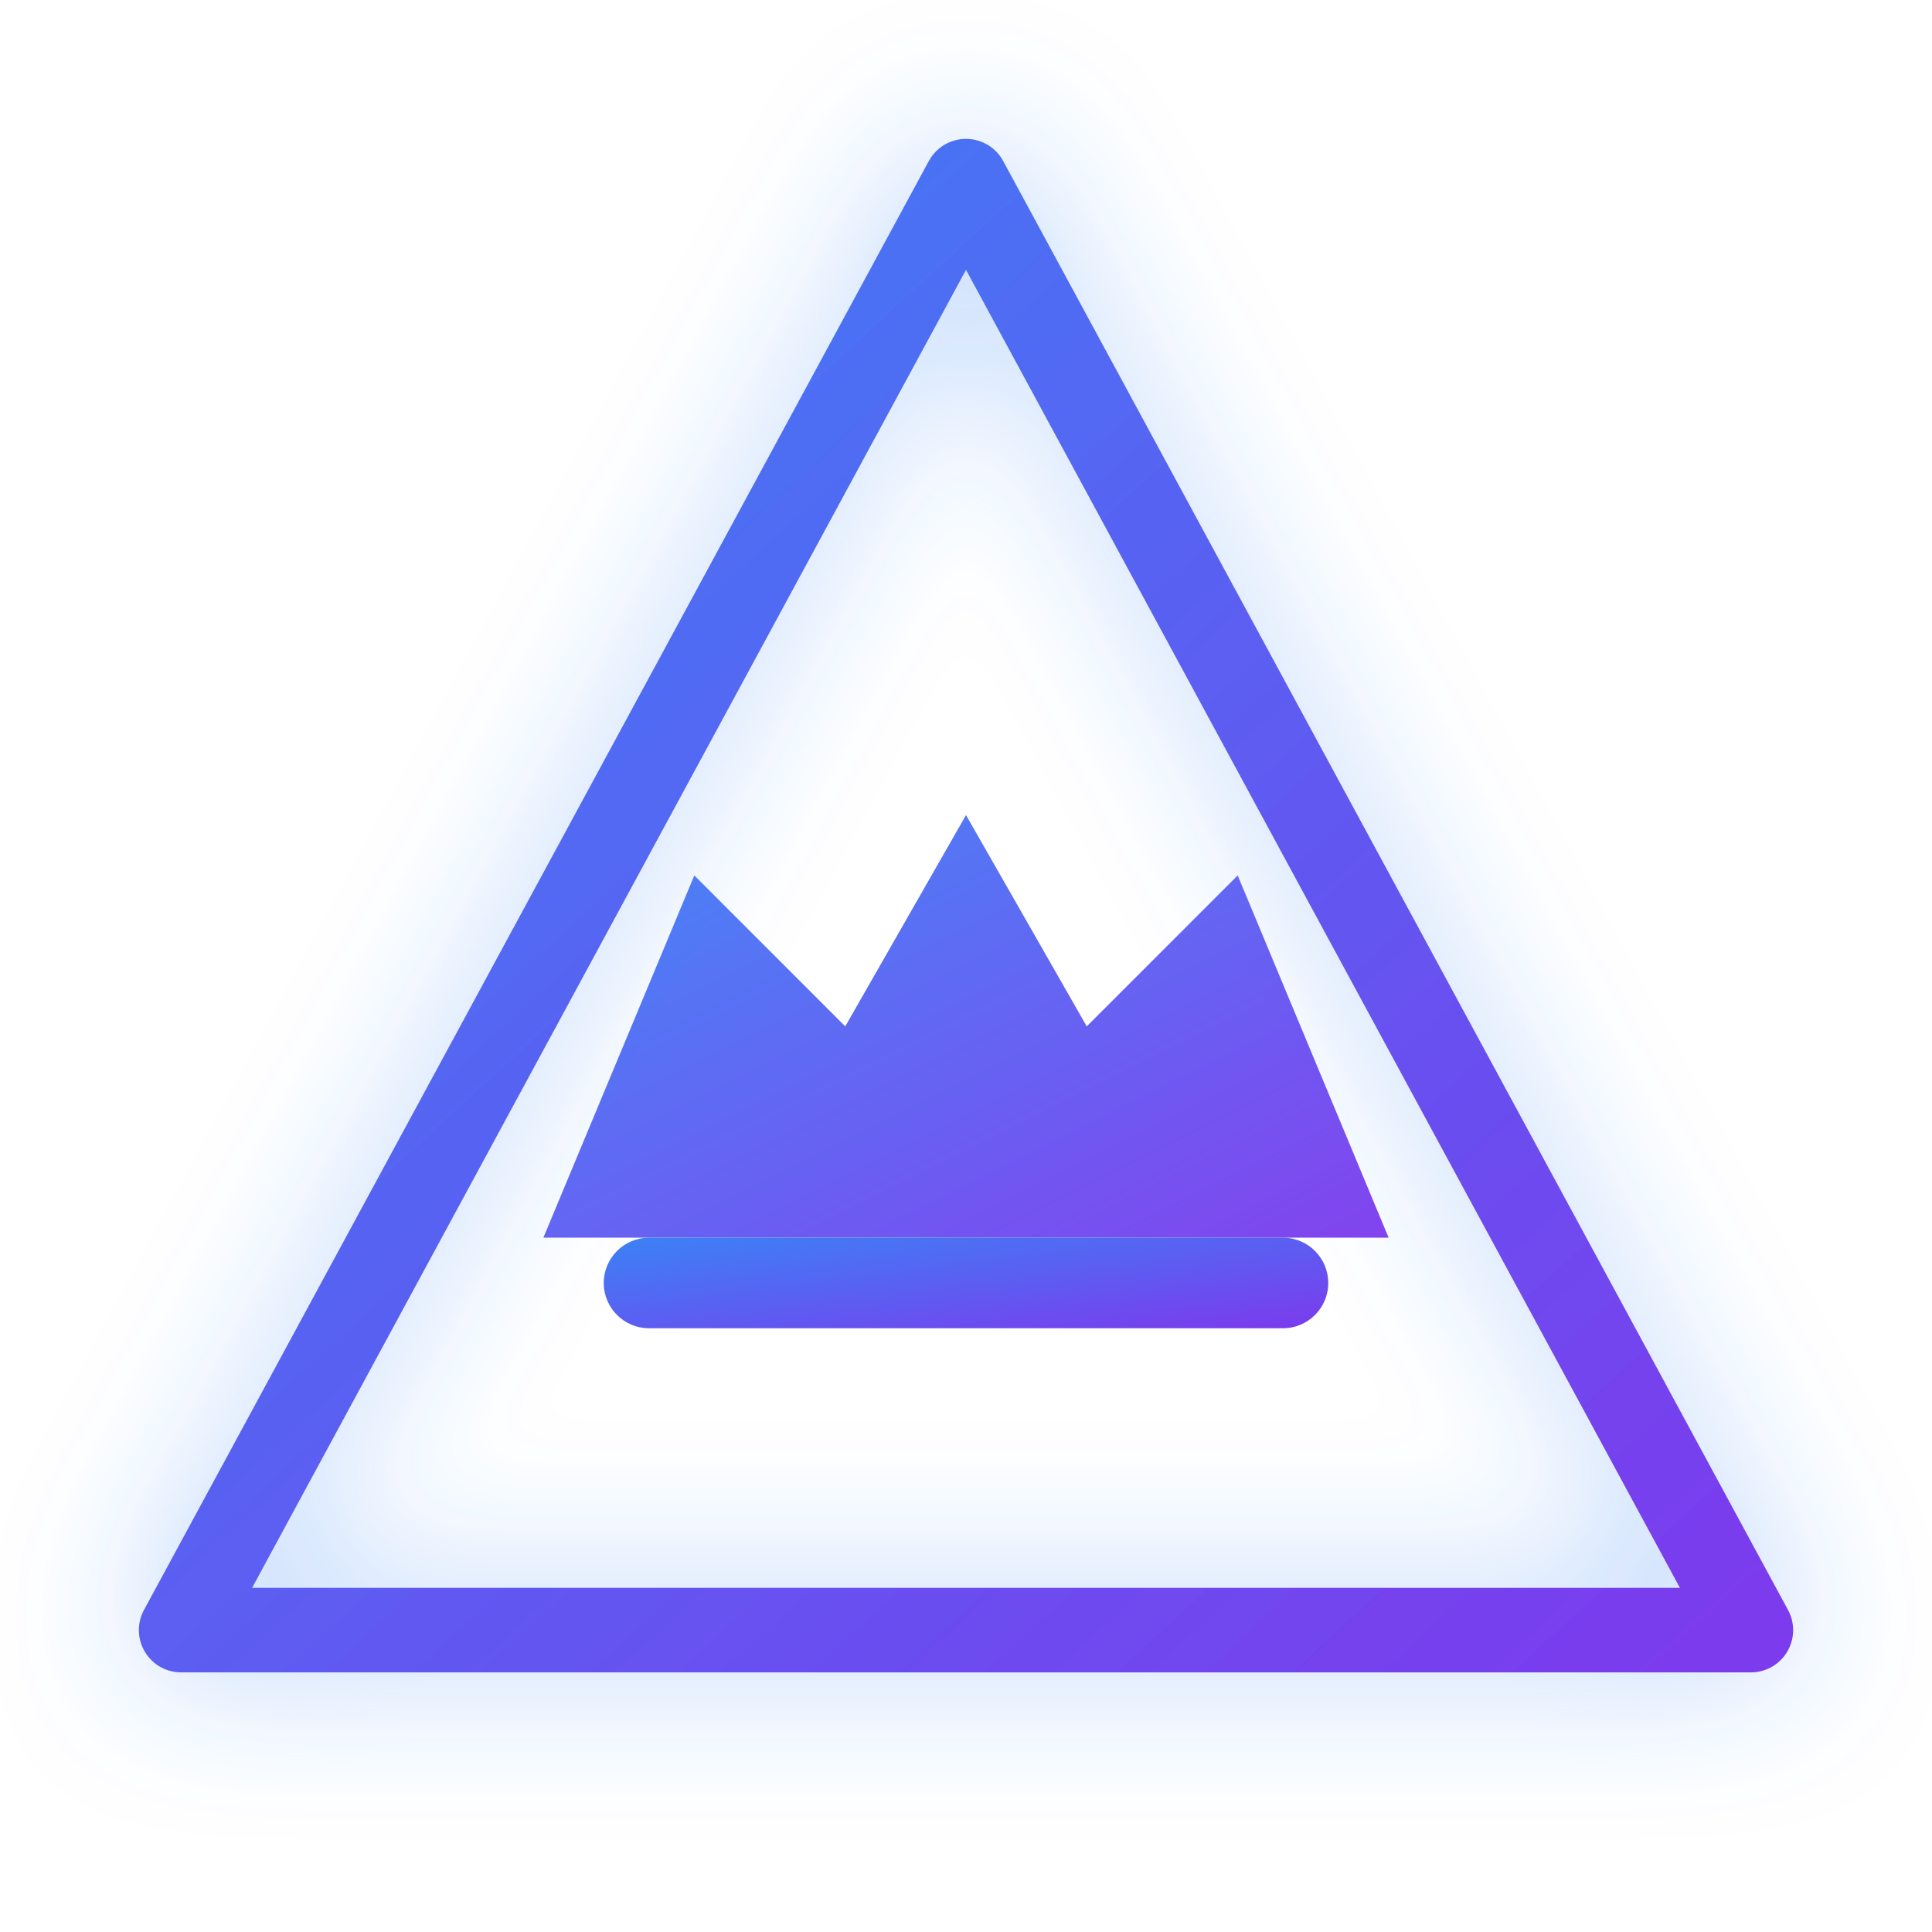
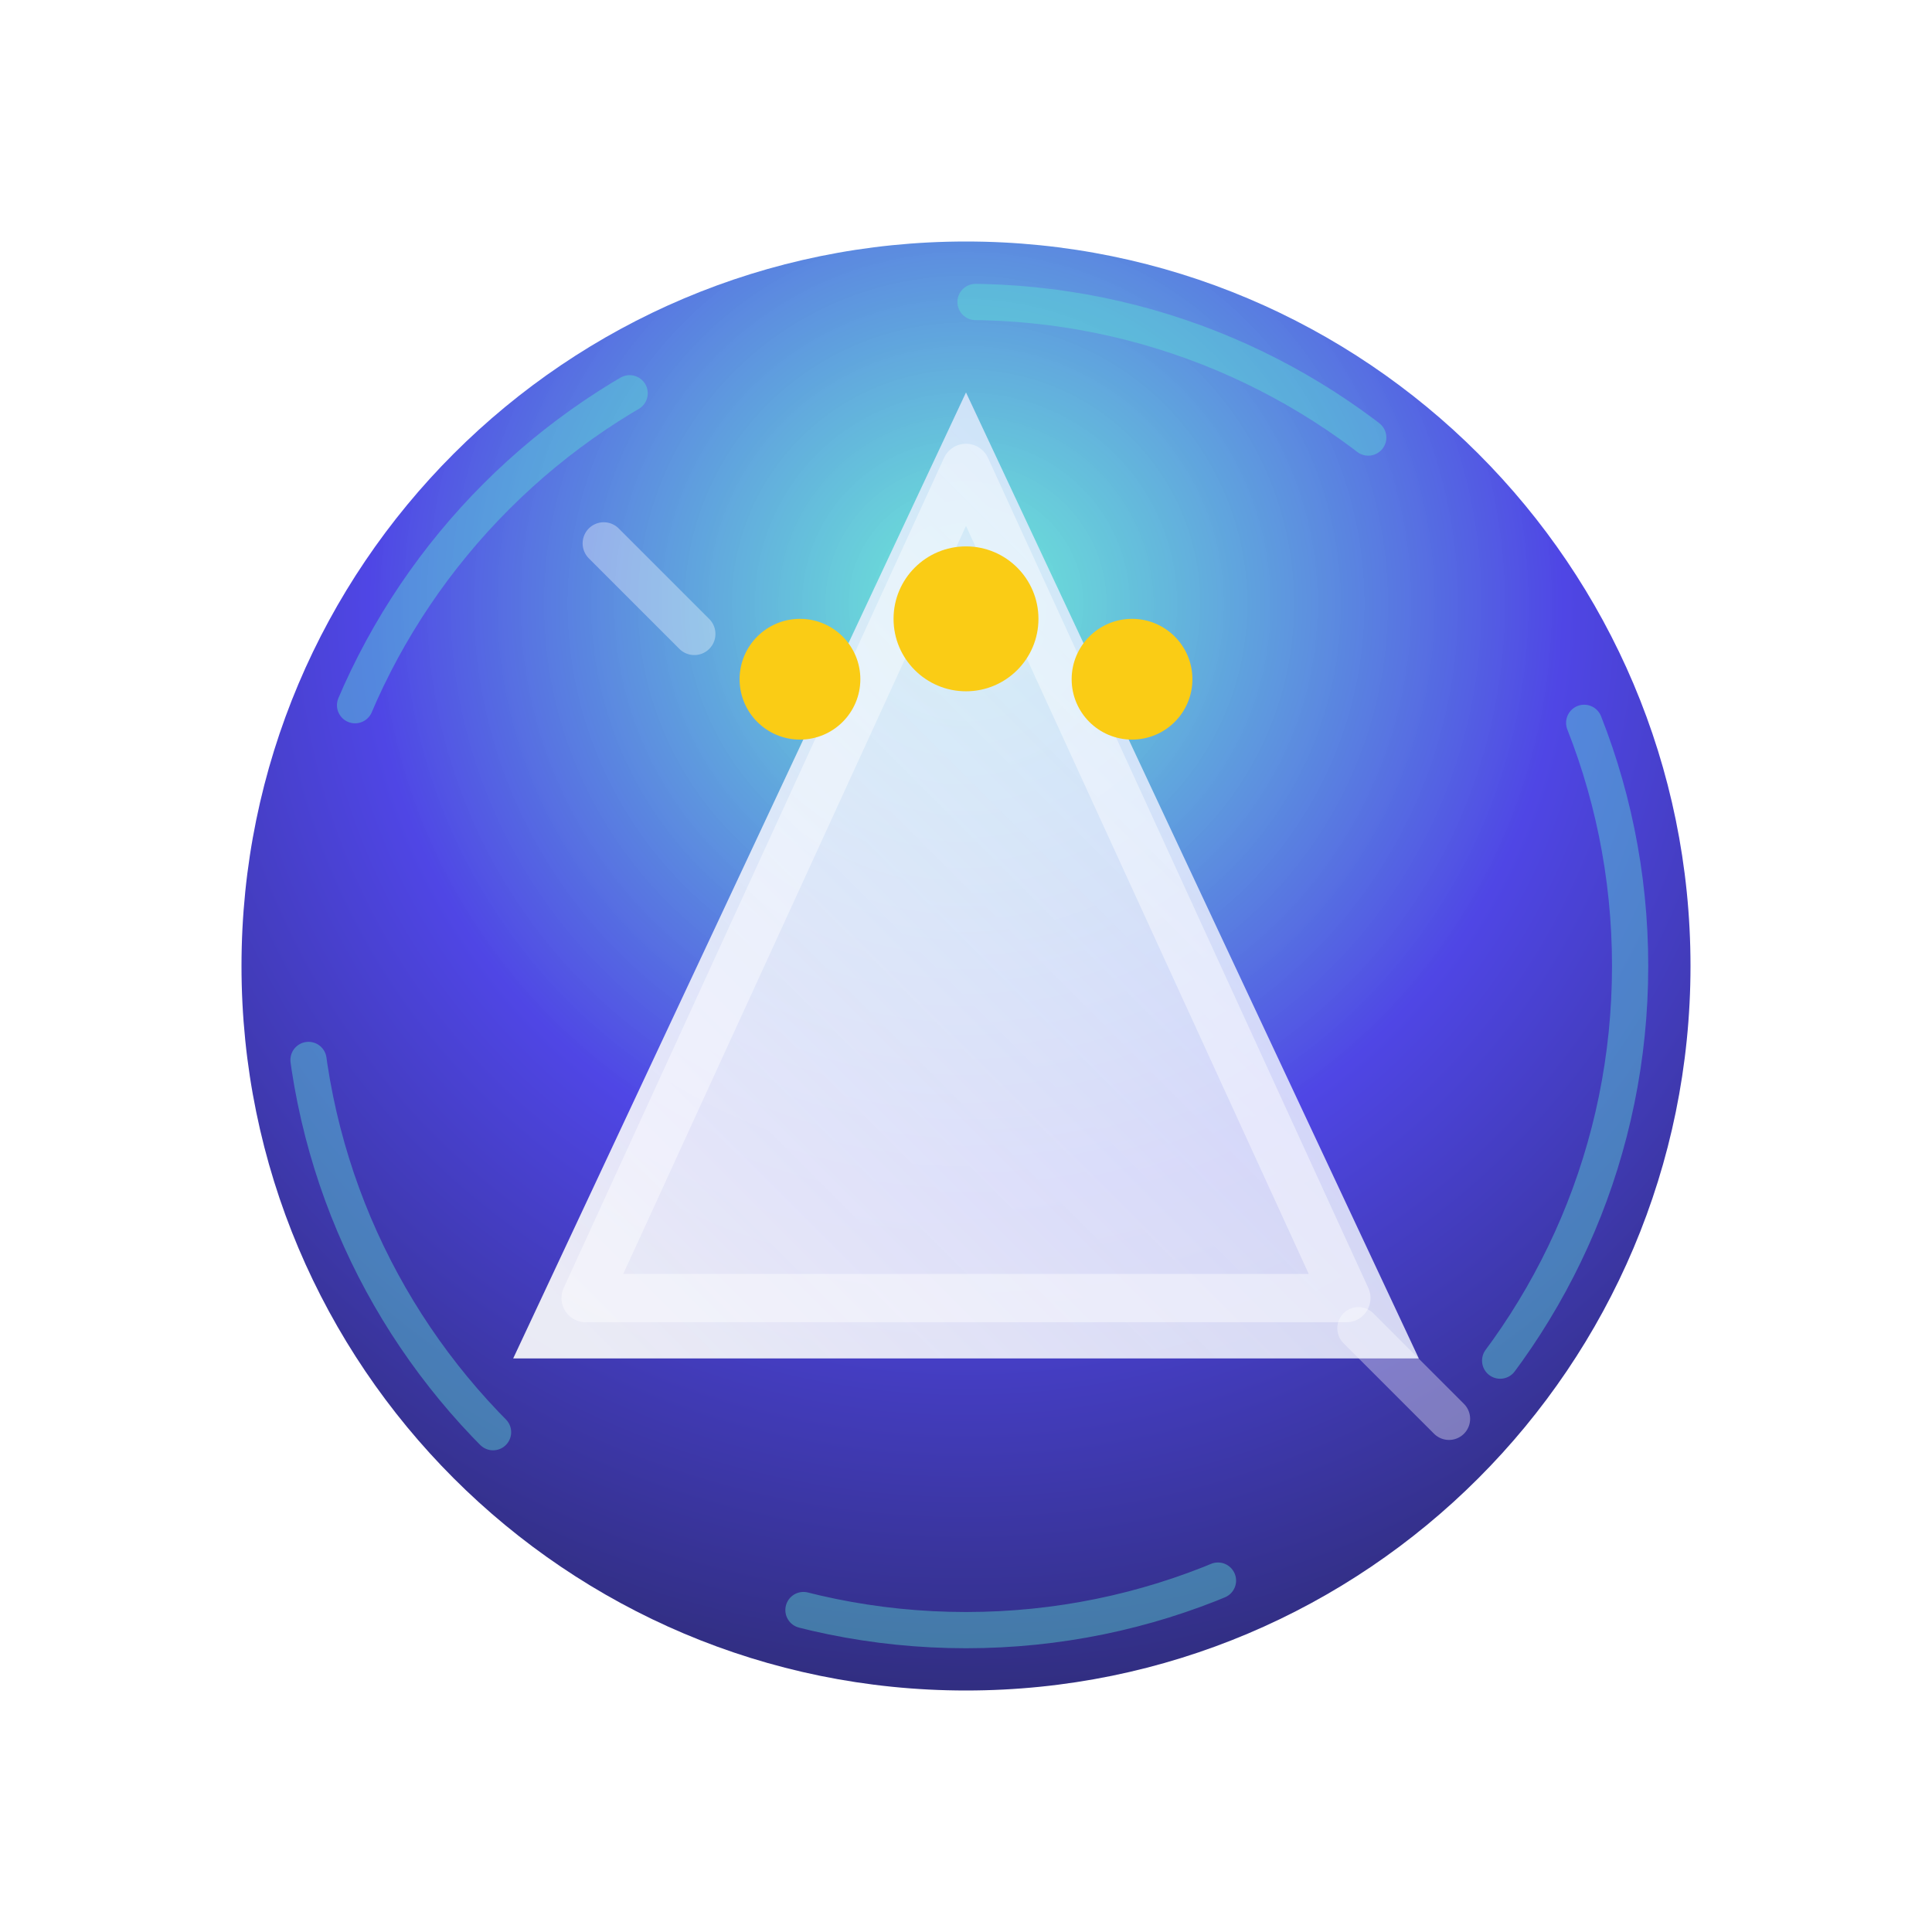
- <svg xmlns="http://www.w3.org/2000/svg" viewBox="0 0 64 64" role="img" aria-labelledby="t d">
+ <svg xmlns="http://www.w3.org/2000/svg" viewBox="0 0 64 64" role="img" aria-labelledby="deltaMarkTitle deltaMarkDesc">
  <defs>
-     <linearGradient id="dcg" x1="0" y1="0" x2="1" y2="1">
-       <stop offset="0%" stop-color="#3B82F6" />
-       <stop offset="100%" stop-color="#7C3AED" />
+     <radialGradient id="orb" cx="32" cy="20" r="36" gradientUnits="userSpaceOnUse">
+       <stop offset="0%" stop-color="#5EEAD4" stop-opacity="0.9" />
+       <stop offset="55%" stop-color="#4F46E5" />
+       <stop offset="100%" stop-color="#312E81" />
+     </radialGradient>
+     <linearGradient id="deltaFill" x1="18" y1="44" x2="46" y2="16" gradientUnits="userSpaceOnUse">
+       <stop offset="0%" stop-color="#F9FAFB" stop-opacity="0.92" />
+       <stop offset="100%" stop-color="#E0E7FF" stop-opacity="0.8" />
    </linearGradient>
-     <filter id="glow" x="-30%" y="-30%" width="160%" height="160%">
-       <feDropShadow dx="0" dy="0" stdDeviation="2.5" flood-color="#3B82F6" flood-opacity=".35" />
-     </filter>
    <style>
-       .k { fill: none; stroke: url(#dcg); stroke-width: 2.8; stroke-linejoin: round; stroke-linecap: round; }
-       .c { fill: url(#dcg); }
-       .anim { stroke-dasharray: 180 220; animation: draw 8s ease-in-out infinite; }
-       @keyframes draw {
-         0% { stroke-dashoffset: 0; opacity: .95; }
-         40% { stroke-dashoffset: -200; opacity: 1; }
-         60% { stroke-dashoffset: -200; opacity: 1; }
-         100% { stroke-dashoffset: 0; opacity: .95; }
-       }
-       /* Respect reduced motion */
-       @media (prefers-reduced-motion: reduce) {
-         .anim { animation: none; }
+       .orb { fill: url(#orb); }
+       .delta { fill: url(#deltaFill); }
+       .delta-stroke { fill: none; stroke: rgba(255,255,255,0.42); stroke-width: 1.6; stroke-linejoin: round; }
+       .crown-dot { fill: #FACC15; }
+       .sparkle { fill: none; stroke: rgba(255,255,255,0.35); stroke-width: 1.4; stroke-linecap: round; }
+       .halo { fill: none; stroke: rgba(94,234,212,0.4); stroke-width: 1.2; stroke-linecap: round; stroke-dasharray: 14 12; }
+       @keyframes pulseHalo { 0% { stroke-dashoffset: 0; opacity: 0.65; } 60% { stroke-dashoffset: -60; opacity: 0.95; } 100% { stroke-dashoffset: -120; opacity: 0.65; } }
+       @media (prefers-reduced-motion: no-preference) {
+         .halo { animation: pulseHalo 6s ease-in-out infinite; }
      }
    </style>
  </defs>
-   <path class="k anim" filter="url(#glow)" d="M32 6 L6 54 H58 Z" />
-   <g transform="translate(0,-2)">
-     <path class="c" d="M18 43 L23 31 L28 36 L32 29 L36 36 L41 31 L46 43 Z" opacity=".95" />
-     <rect class="c" x="20" y="43" width="24" height="3" rx="1.5" />
+   <circle class="orb" cx="32" cy="32" r="24" />
+   <circle class="halo" cx="32" cy="32" r="22" />
+   <g transform="translate(0,-1)">
+     <path class="delta" d="M32 14 L17 46 H47 Z" />
+     <path class="delta-stroke" d="M32 16.5 L19.4 44 H44.6 Z" />
  </g>
+   <g transform="translate(0,-3)">
+     <circle class="crown-dot" cx="26.5" cy="25.5" r="2" />
+     <circle class="crown-dot" cx="32" cy="23.5" r="2.4" />
+     <circle class="crown-dot" cx="37.5" cy="25.5" r="2" />
+   </g>
+   <path class="sparkle" d="M20 18 L23 21" />
+   <path class="sparkle" d="M45 44 L48 47" />
</svg>
